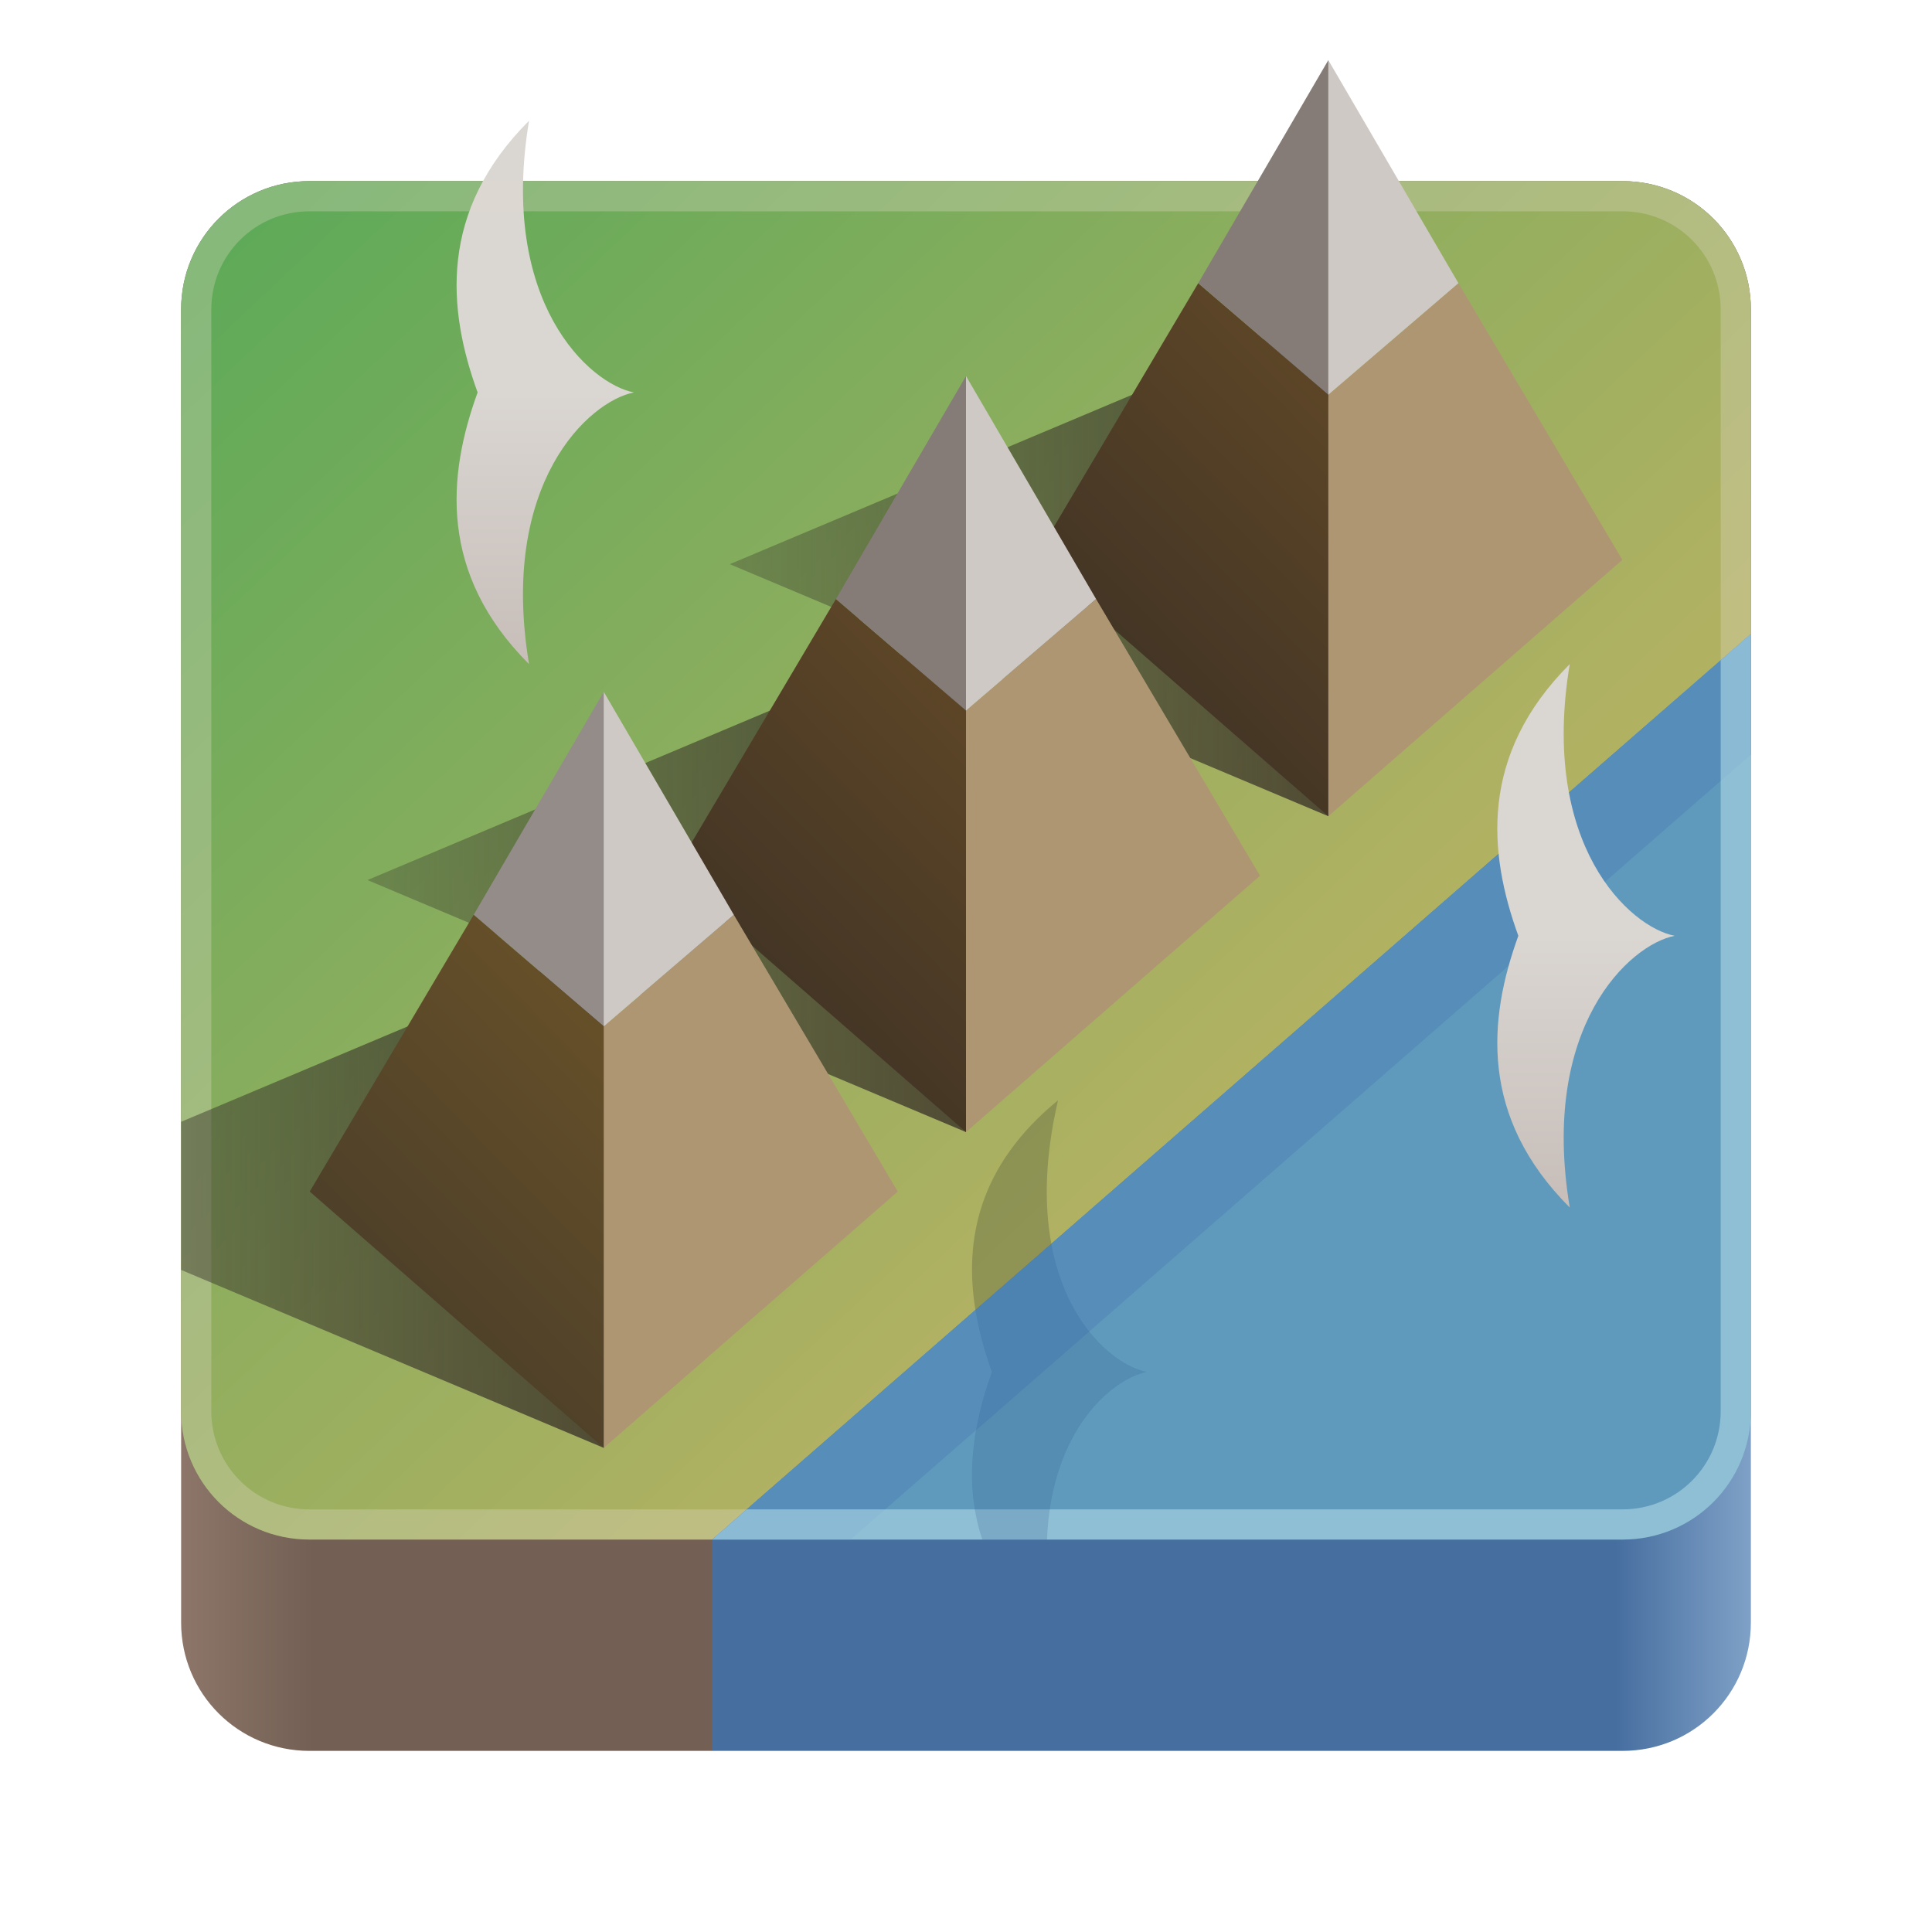
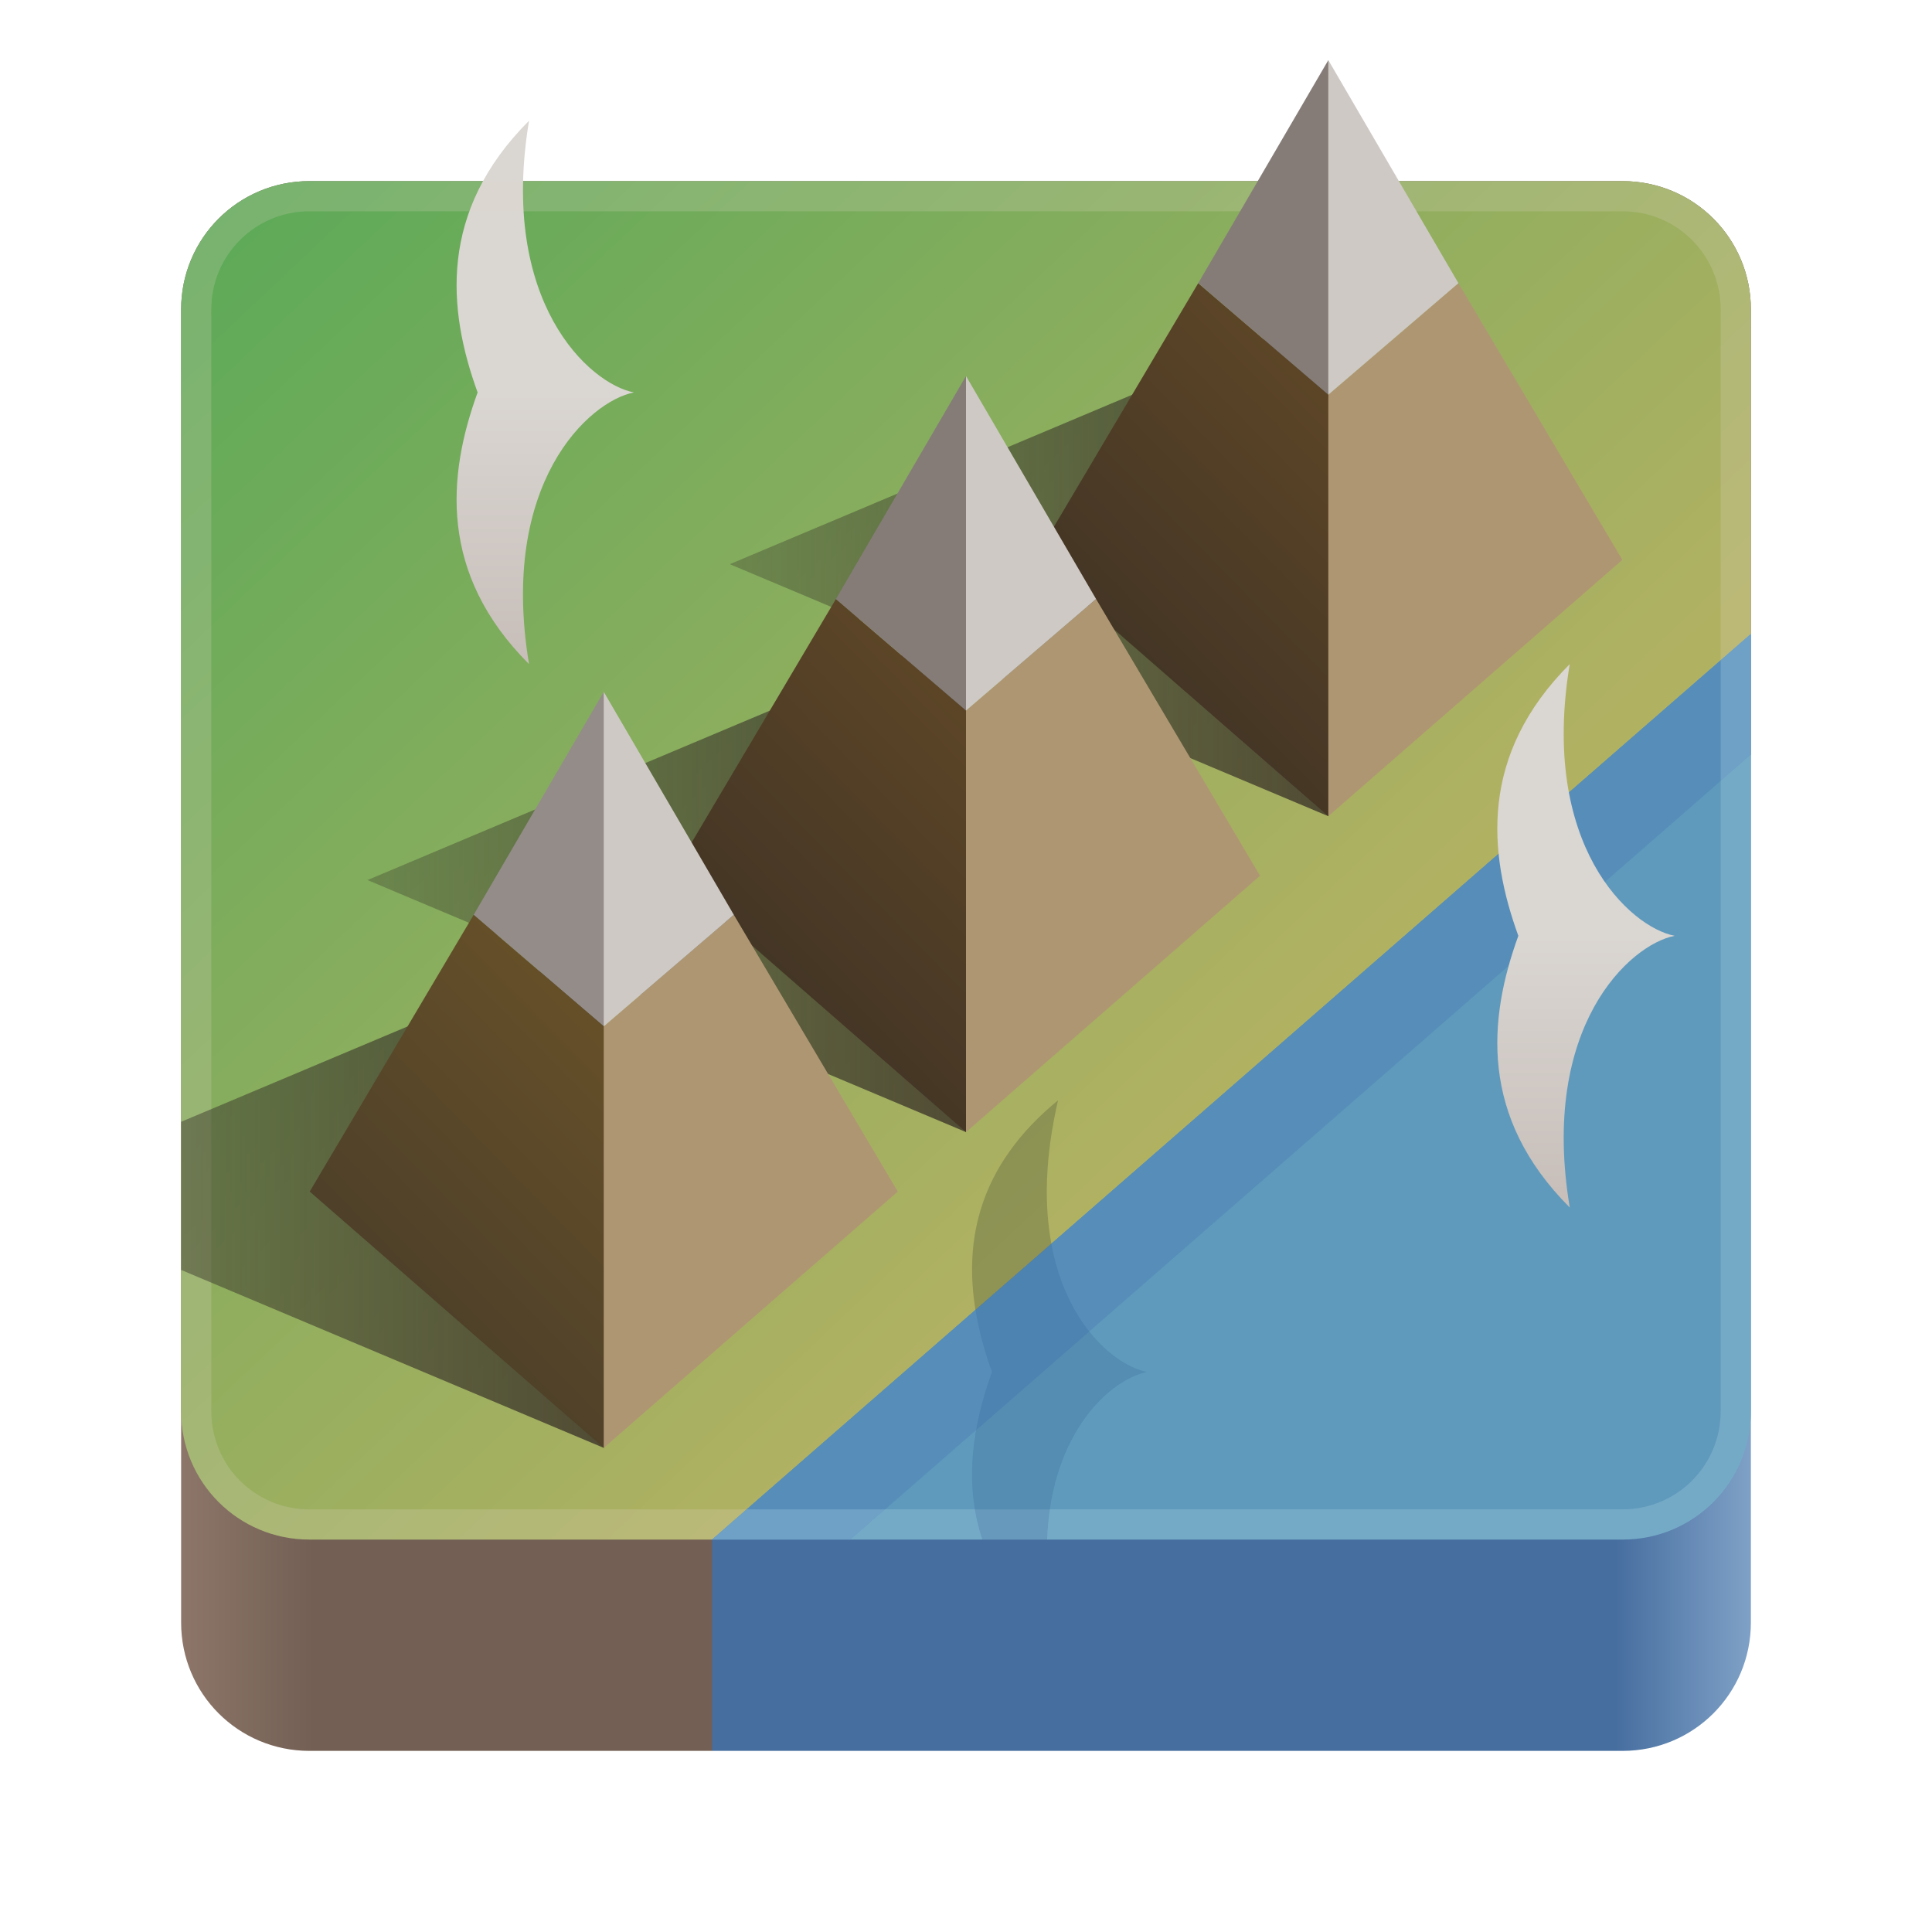
<svg xmlns="http://www.w3.org/2000/svg" xmlns:xlink="http://www.w3.org/1999/xlink" xml:space="preserve" viewBox="0 0 256 256">
  <defs>
    <linearGradient id="e">
      <stop style="stop-color:#4e4029;stop-opacity:1" offset="0" />
      <stop style="stop-color:#654f29;stop-opacity:1" offset="1" />
    </linearGradient>
    <linearGradient id="f">
      <stop style="stop-color:#5daa58;stop-opacity:1" offset="0" />
      <stop style="stop-color:#b1b162;stop-opacity:1" offset="1" />
    </linearGradient>
    <linearGradient id="c">
      <stop style="stop-color:#36302a;stop-opacity:.31" offset="0" />
      <stop style="stop-color:#383028;stop-opacity:.784" offset="1" />
    </linearGradient>
    <linearGradient id="a">
      <stop style="stop-color:#8d7669;stop-opacity:1" offset="0" />
      <stop style="stop-color:#735f54;stop-opacity:1" offset=".085" />
    </linearGradient>
    <linearGradient id="b">
      <stop style="stop-color:#466e9f;stop-opacity:1" offset=".885" />
      <stop style="stop-color:#7fa1c7;stop-opacity:1" offset="1" />
    </linearGradient>
    <linearGradient id="d">
      <stop style="stop-color:#433525;stop-opacity:1" offset="0" />
      <stop style="stop-color:#5c4527;stop-opacity:1" offset="1" />
    </linearGradient>
    <linearGradient id="g">
      <stop style="stop-color:#dad6d2;stop-opacity:1" offset="0" />
      <stop style="stop-color:#c5bbb6;stop-opacity:1" offset="1" />
    </linearGradient>
    <linearGradient xlink:href="#a" id="h" gradientUnits="userSpaceOnUse" gradientTransform="translate(532)" x1="467" y1="128" x2="675" y2="128" />
    <linearGradient xlink:href="#b" id="j" gradientUnits="userSpaceOnUse" gradientTransform="translate(532)" x1="519" y1="150" x2="675" y2="150" />
    <linearGradient xlink:href="#c" id="o" gradientUnits="userSpaceOnUse" gradientTransform="translate(308.51 -17.658) scale(1.3914)" x1="514" y1="96.5" x2="571" y2="96.5" />
    <linearGradient xlink:href="#d" id="p" gradientUnits="userSpaceOnUse" gradientTransform="translate(308.51 -17.658) scale(1.3914)" x1="543" y1="96.5" x2="564.853" y2="75.088" />
    <linearGradient xlink:href="#c" id="q" gradientUnits="userSpaceOnUse" gradientTransform="translate(260.51 24.188) scale(1.3914)" x1="514" y1="96.5" x2="571" y2="96.5" />
    <linearGradient xlink:href="#e" id="r" gradientUnits="userSpaceOnUse" gradientTransform="translate(260.51 24.188) scale(1.3914)" x1="543" y1="96.5" x2="564.853" y2="75.088" />
    <linearGradient xlink:href="#c" id="m" gradientUnits="userSpaceOnUse" gradientTransform="translate(356.52 -59.512) scale(1.3914)" x1="514" y1="96.5" x2="571" y2="96.5" />
    <linearGradient xlink:href="#d" id="n" gradientUnits="userSpaceOnUse" gradientTransform="translate(356.52 -59.512) scale(1.3914)" x1="543" y1="96.5" x2="564.853" y2="75.088" />
    <linearGradient xlink:href="#f" id="i" x1="1004.558" y1="28.406" x2="1124.822" y2="155.643" gradientUnits="userSpaceOnUse" />
    <linearGradient xlink:href="#g" id="k" x1="1221.033" y1="120" x2="1221.033" y2="160" gradientUnits="userSpaceOnUse" spreadMethod="pad" />
    <linearGradient xlink:href="#g" id="l" gradientUnits="userSpaceOnUse" x1="1221.033" y1="120" x2="1221.033" y2="160" spreadMethod="pad" />
  </defs>
  <g style="display:inline;fill:none;stroke:#dee4da;stroke-width:.5;stroke-dasharray:none;stroke-opacity:1" stroke="none">
    <path style="display:inline;fill:url(#h);fill-opacity:1;stroke:none;stroke-width:.5;stroke-linecap:square;stroke-dasharray:none;stroke-opacity:1;paint-order:markers stroke fill" d="M1069.353 232H1016c-9.418 0-17-7.582-17-17V41c0-9.418 7.582-17 17-17h174c9.418 0 17 7.582 17 17v43z" transform="translate(-975)" />
    <path style="fill:url(#i);fill-opacity:1;stroke:none;stroke-width:.5;stroke-linecap:square;stroke-dasharray:none;stroke-opacity:1;paint-order:markers stroke fill" d="M1069.353 204H1016c-9.418 0-17-7.582-17-17V41c0-9.418 7.582-17 17-17h174c9.418 0 17 7.582 17 17v43l-62.738 67.457z" transform="translate(-975)" />
    <path style="display:inline;fill:url(#j);fill-opacity:1;stroke:none;stroke-width:.5;stroke-linecap:square;stroke-dasharray:none;stroke-opacity:1;paint-order:markers stroke fill" d="M1207 84v131c0 9.418-7.582 17-17 17h-120.647v-28z" transform="translate(-975)" />
    <path style="fill:#5f9abc;fill-opacity:1;stroke:none;stroke-width:.5;stroke-linecap:square;stroke-dasharray:none;stroke-opacity:1;paint-order:markers stroke fill" d="M1207 84v103c0 9.418-7.582 17-17 17h-120.647z" transform="translate(-975)" />
    <path style="fill:#568eb9;fill-opacity:1;stroke:none;stroke-width:.5;stroke-linecap:square;stroke-dasharray:none;stroke-opacity:1;paint-order:markers stroke fill" d="M1087.706 204 1207 100V84l-137.647 120z" transform="translate(-975)" />
-     <path style="fill:#b8deea;fill-opacity:.539;stroke:none;stroke-width:.5;stroke-linecap:square;stroke-dasharray:none;stroke-opacity:1;paint-order:markers stroke fill" d="m1207 84-4 3.487V187c0 7.202-5.798 13-13 13h-116.06l-4.587 4H1190c9.418 0 17-7.582 17-17z" transform="translate(-975)" />
-     <path style="opacity:1;fill:url(#k);stroke:none;stroke-width:2;stroke-linecap:square;paint-order:markers stroke fill" d="M1224.563 84c-12 12-10.813 24.995-6.813 36h20.714c-5.941-1.147-17.901-12-13.901-36zm0 72c-12-12-10.813-24.995-6.813-36h20.714c-5.941 1.147-17.901 12-13.901 36z" transform="translate(-1016.563 4)" />
-     <path style="opacity:1;fill:#5f6740;fill-opacity:.409;stroke:none;stroke-width:2.007;stroke-linecap:square;paint-order:markers stroke fill" d="M1225.682 103.014c-.944-5.075-.891-11.37.895-19.014-10.687 8.674-12.522 18.65-11.023 27.78z" transform="matrix(.99274 0 0 1 -1077.479 61.793)" />
-     <path style="opacity:1;fill:url(#l);stroke:none;stroke-width:2;stroke-linecap:square;paint-order:markers stroke fill" d="M1224.563 84c-12 12-10.813 24.995-6.813 36h20.714c-5.941-1.147-17.901-12-13.901-36zm0 72c-12-12-10.813-24.995-6.813-36h20.714c-5.941 1.147-17.901 12-13.901 36z" transform="translate(-1154.464 -68)" />
-     <path style="fill:#e6dacf;fill-opacity:.303;stroke:none;stroke-width:.5;stroke-linecap:square;stroke-dasharray:none;stroke-opacity:1;paint-order:markers stroke fill" d="M1016 24c-9.418 0-17 7.582-17 17v146c0 9.418 7.582 17 17 17h53.353l4.588-4H1016c-7.202 0-13-5.798-13-13V41c0-7.202 5.798-13 13-13h174c7.202 0 13 5.798 13 13v46.487l4-3.486V41c0-9.418-7.582-17-17-17z" transform="translate(-975)" />
-     <path style="opacity:1;fill:#2b588f;fill-opacity:.201;stroke:none;stroke-width:2.007;stroke-linecap:square;paint-order:markers stroke fill" d="m1225.682 103.014-10.128 8.766c.466 2.843 1.245 5.607 2.195 8.22-2.467 6.788-3.857 14.57-1.277 22.207h8.635c.576-14.516 8.699-21.307 13.357-22.207-4.059-.783-10.747-6.043-12.782-16.986z" transform="matrix(.99274 0 0 1 -1077.479 61.793)" />
+     <path style="fill:#b8deea;fill-opacity:.25;stroke:none;stroke-width:.5;stroke-linecap:square;stroke-dasharray:none;stroke-opacity:1;paint-order:markers stroke fill" d="m1207 84-4 3.487V187c0 7.202-5.798 13-13 13h-116.06l-4.587 4H1190c9.418 0 17-7.582 17-17z" transform="translate(-975)" />
+     <path style="fill:url(#k);stroke:none;stroke-width:2;stroke-linecap:square;paint-order:markers stroke fill" d="M1224.563 84c-12 12-10.813 24.995-6.813 36h20.714c-5.941-1.147-17.901-12-13.901-36zm0 72c-12-12-10.813-24.995-6.813-36h20.714c-5.941 1.147-17.901 12-13.901 36z" transform="translate(-1016.563 4)" />
+     <path style="fill:#5f6740;fill-opacity:.409;stroke:none;stroke-width:2;stroke-linecap:square;paint-order:markers stroke fill" d="M1114.31 164.807c-.937-5.076-.884-11.37.89-19.014-10.61 8.674-12.432 18.65-10.944 27.78z" transform="translate(-975)" />
+     <path style="fill:url(#l);stroke:none;stroke-width:2;stroke-linecap:square;paint-order:markers stroke fill" d="M1224.563 84c-12 12-10.813 24.995-6.813 36h20.714c-5.941-1.147-17.901-12-13.901-36zm0 72c-12-12-10.813-24.995-6.813-36h20.714c-5.941 1.147-17.901 12-13.901 36z" transform="translate(-1154.464 -68)" />
+     <path style="fill:#e6dacf;fill-opacity:.2;stroke:none;stroke-width:.5;stroke-linecap:square;stroke-dasharray:none;stroke-opacity:1;paint-order:markers stroke fill" d="M1016 24c-9.418 0-17 7.582-17 17v146c0 9.418 7.582 17 17 17h53.353l4.588-4H1016c-7.202 0-13-5.798-13-13V41c0-7.202 5.798-13 13-13h174c7.202 0 13 5.798 13 13v46.487l4-3.486V41c0-9.418-7.582-17-17-17z" transform="translate(-975)" />
+     <path style="fill:#2b588f;fill-opacity:.201;stroke:none;stroke-width:2;stroke-linecap:square;paint-order:markers stroke fill" d="m1114.31 164.807-10.054 8.765c.463 2.844 1.237 5.608 2.18 8.221-2.45 6.788-3.83 14.57-1.268 22.207h8.572c.572-14.517 8.636-21.308 13.26-22.207-4.03-.784-10.668-6.043-12.69-16.986z" transform="translate(-975)" />
    <path style="display:inline;fill:url(#m);fill-opacity:1;stroke:none;stroke-width:.5;stroke-linecap:square;stroke-dasharray:none;stroke-opacity:1;paint-order:markers stroke fill" d="m1151.01 41.364-79.31 33.393 79.31 33.394V74.757Z" transform="translate(-975)" />
    <path style="fill:#af9673;fill-opacity:1;stroke:none;stroke-width:.5;stroke-linecap:square;stroke-dasharray:none;stroke-opacity:1;paint-order:markers stroke fill" d="M1151.01 52.297 1147 76l4.01 32.151 38.959-33.964-21.722-36.666z" transform="translate(-975)" />
    <path style="fill:url(#n);fill-opacity:1;stroke:none;stroke-width:.5;stroke-linecap:square;stroke-dasharray:none;stroke-opacity:1;paint-order:markers stroke fill" d="M1151.01 52.297v55.854l-38.96-33.964 21.721-36.666z" transform="translate(-975)" />
    <path style="fill:#cec9c5;fill-opacity:1;stroke:none;stroke-width:.5;stroke-linecap:square;stroke-dasharray:none;stroke-opacity:1;paint-order:markers stroke fill" d="M1168.247 37.52 1151.01 7.97 1147 32l4.01 20.297z" transform="translate(-975)" />
    <path style="fill:#857c78;fill-opacity:1;stroke:none;stroke-width:.5;stroke-linecap:square;stroke-dasharray:none;stroke-opacity:1;paint-order:markers stroke fill" d="m1133.771 37.52 17.238-29.55v44.327z" transform="translate(-975)" />
    <path style="display:inline;fill:url(#o);fill-opacity:1;stroke:none;stroke-width:.5;stroke-linecap:square;stroke-dasharray:none;stroke-opacity:1;paint-order:markers stroke fill" d="m1103 83.218-79.31 33.394 79.31 33.393v-33.393z" transform="translate(-975)" />
    <path style="fill:#af9673;fill-opacity:1;stroke:none;stroke-width:.5;stroke-linecap:square;stroke-dasharray:none;stroke-opacity:1;paint-order:markers stroke fill" d="m1103 94.15-4 25.85 4 30.005 38.96-33.964-21.722-36.666z" transform="translate(-975)" />
    <path style="fill:url(#p);fill-opacity:1;stroke:none;stroke-width:.5;stroke-linecap:square;stroke-dasharray:none;stroke-opacity:1;paint-order:markers stroke fill" d="M1103 94.15v55.855l-38.96-33.964 21.722-36.666Z" transform="translate(-975)" />
    <path style="fill:#cec9c5;fill-opacity:1;stroke:none;stroke-width:.5;stroke-linecap:square;stroke-dasharray:none;stroke-opacity:1;paint-order:markers stroke fill" d="M1120.238 79.375 1103 49.825 1099 72l4 22.15z" transform="translate(-975)" />
    <path style="fill:#857c78;fill-opacity:1;stroke:none;stroke-width:.5;stroke-linecap:square;stroke-dasharray:none;stroke-opacity:1;paint-order:markers stroke fill" d="M1085.762 79.375 1103 49.825V94.15z" transform="translate(-975)" />
    <path style="display:inline;fill:url(#q);fill-opacity:1;stroke:none;stroke-width:.5;stroke-linecap:square;stroke-dasharray:none;stroke-opacity:1;paint-order:markers stroke fill" d="m1055 125.064-56 23.58v19.629l56 23.579v-33.394z" transform="translate(-975)" />
    <path style="fill:#af9673;fill-opacity:1;stroke:none;stroke-width:.5;stroke-linecap:square;stroke-dasharray:none;stroke-opacity:1;paint-order:markers stroke fill" d="M1055 135.997 1051 164l4 27.852 38.96-33.965-21.722-36.666z" transform="translate(-975)" />
    <path style="fill:#cec9c5;fill-opacity:1;stroke:none;stroke-width:.5;stroke-linecap:square;stroke-dasharray:none;stroke-opacity:1;paint-order:markers stroke fill" d="M1072.238 121.221 1055 91.671 1051 112l4 23.997z" transform="translate(-975)" />
    <path style="fill:#948c89;fill-opacity:1;stroke:none;stroke-width:.5;stroke-linecap:square;stroke-dasharray:none;stroke-opacity:1;paint-order:markers stroke fill" d="M1037.762 121.221 1055 91.671v44.326z" transform="translate(-975)" />
    <path style="fill:url(#r);fill-opacity:1;stroke:none;stroke-width:.5;stroke-linecap:square;stroke-dasharray:none;stroke-opacity:1;paint-order:markers stroke fill" d="M1055 135.997v55.855l-38.96-33.965 21.722-36.666z" transform="translate(-975)" />
  </g>
</svg>
